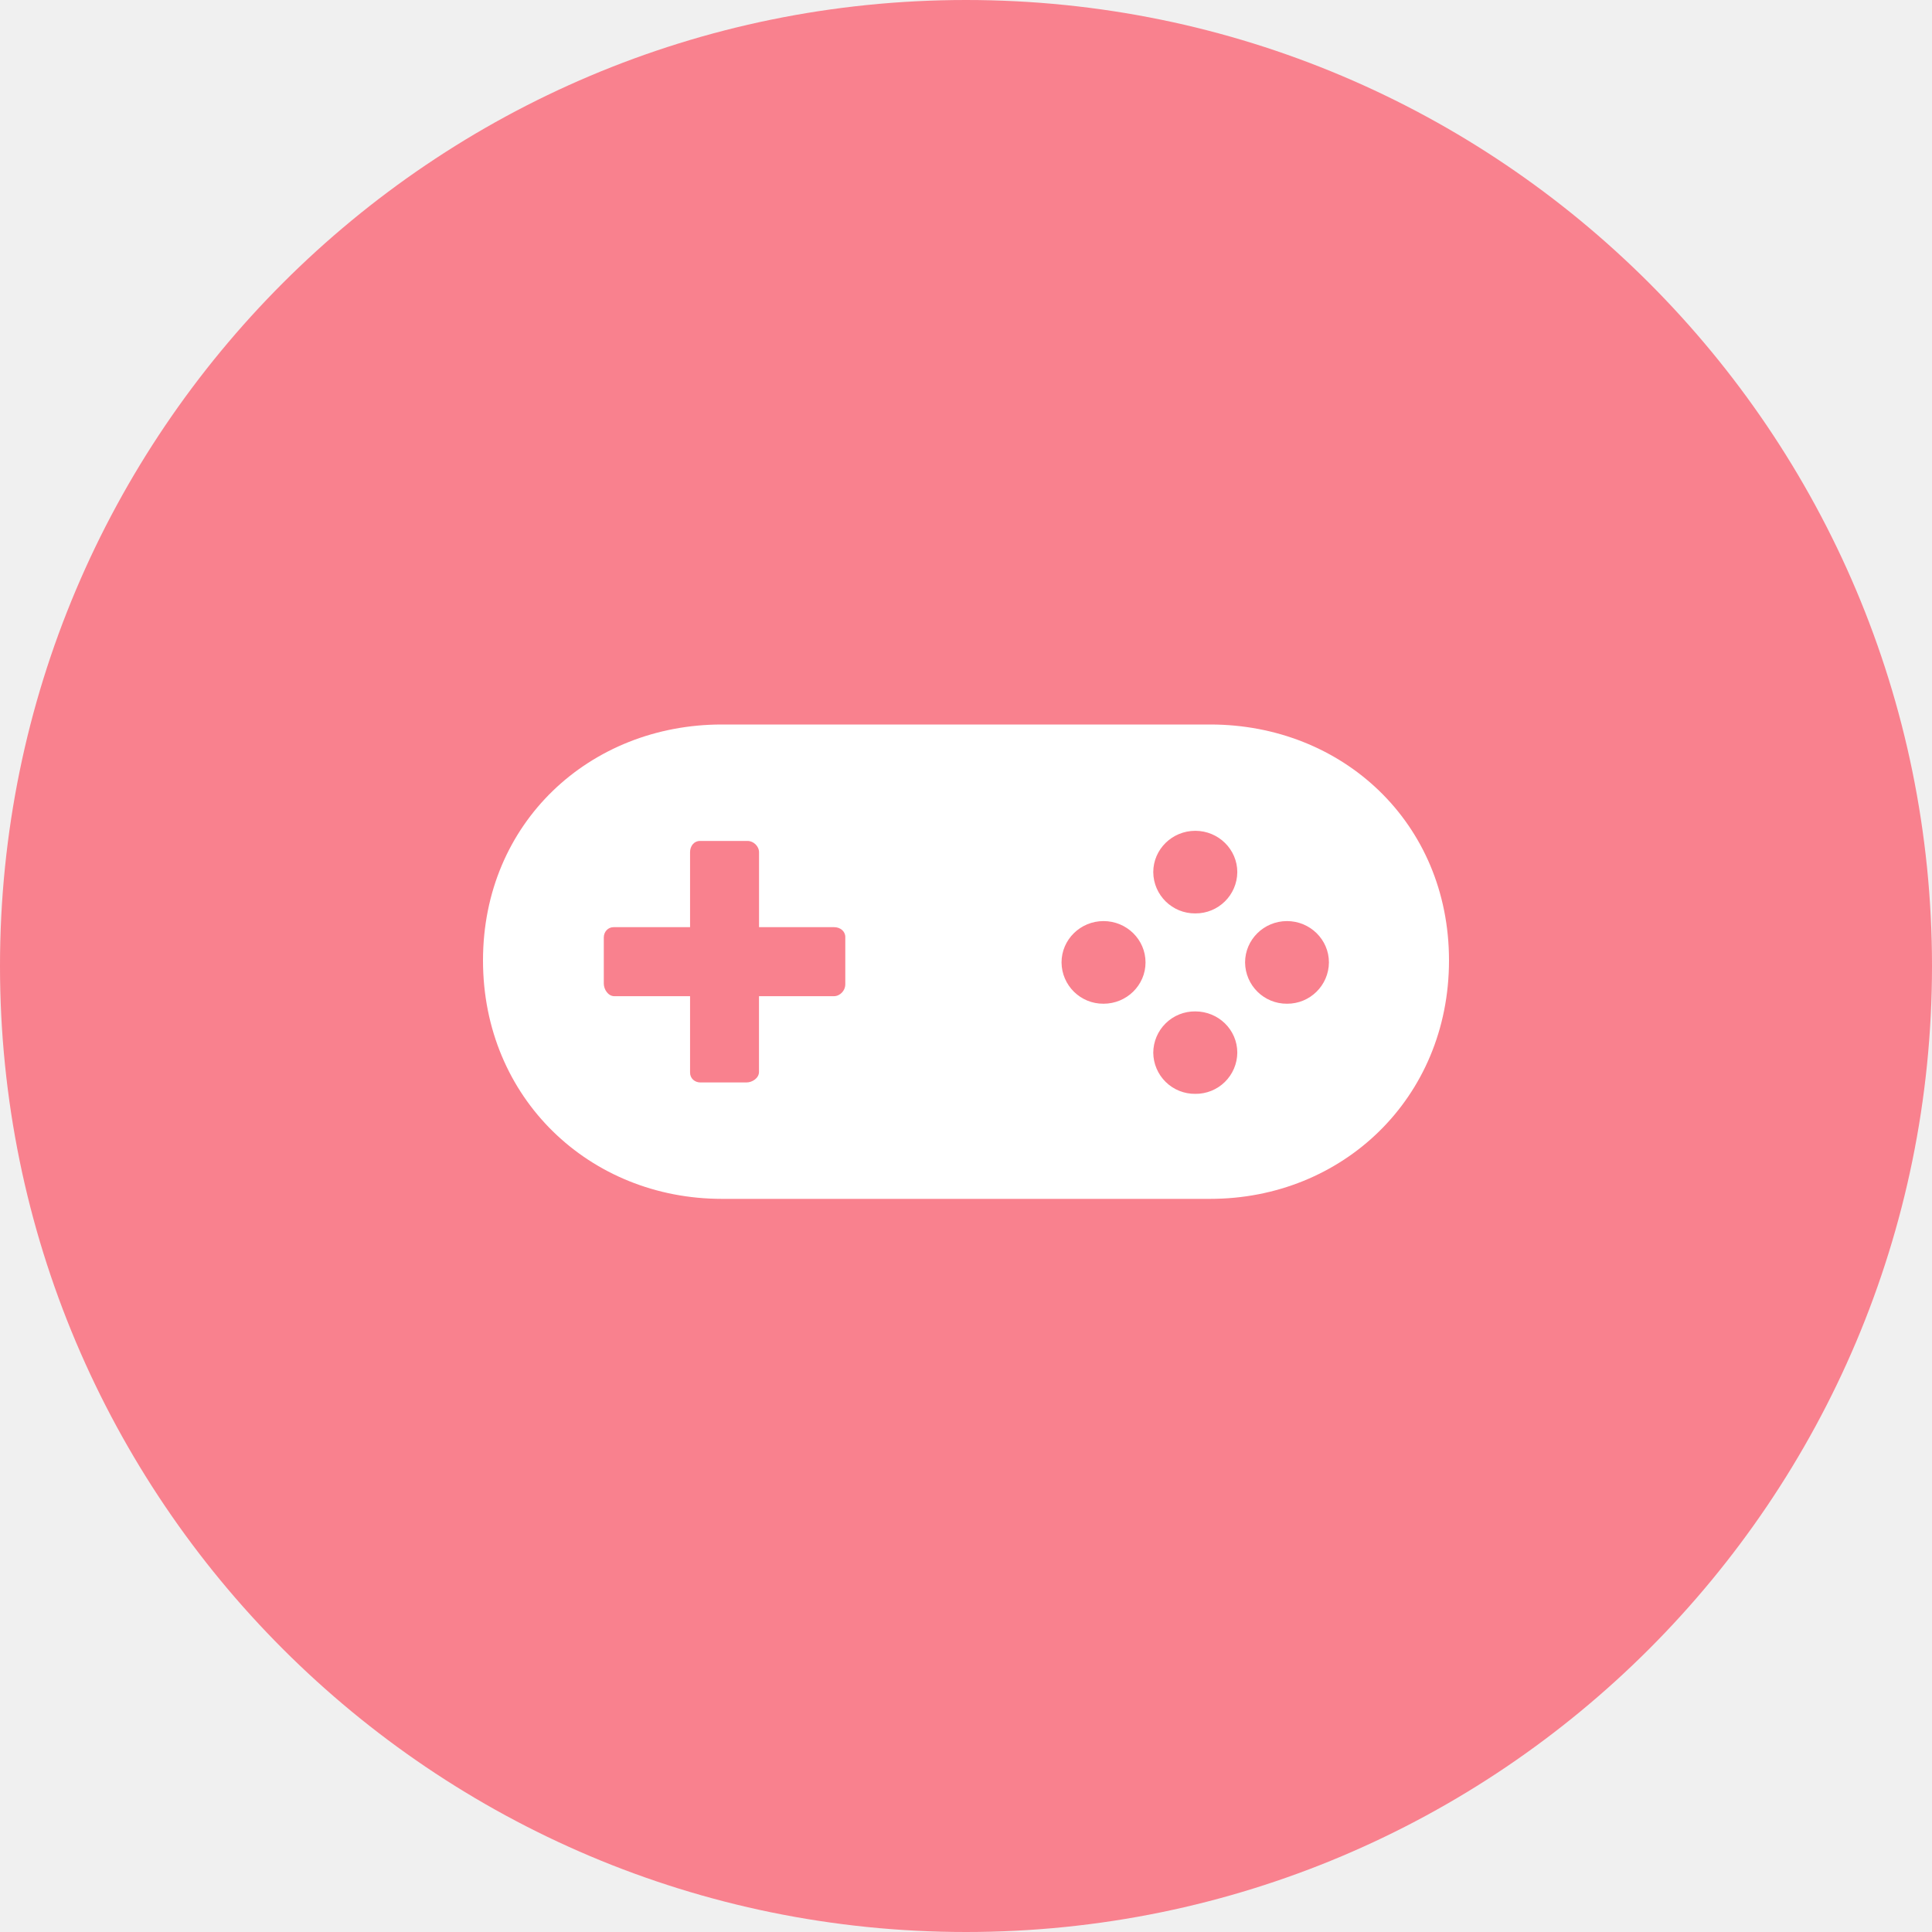
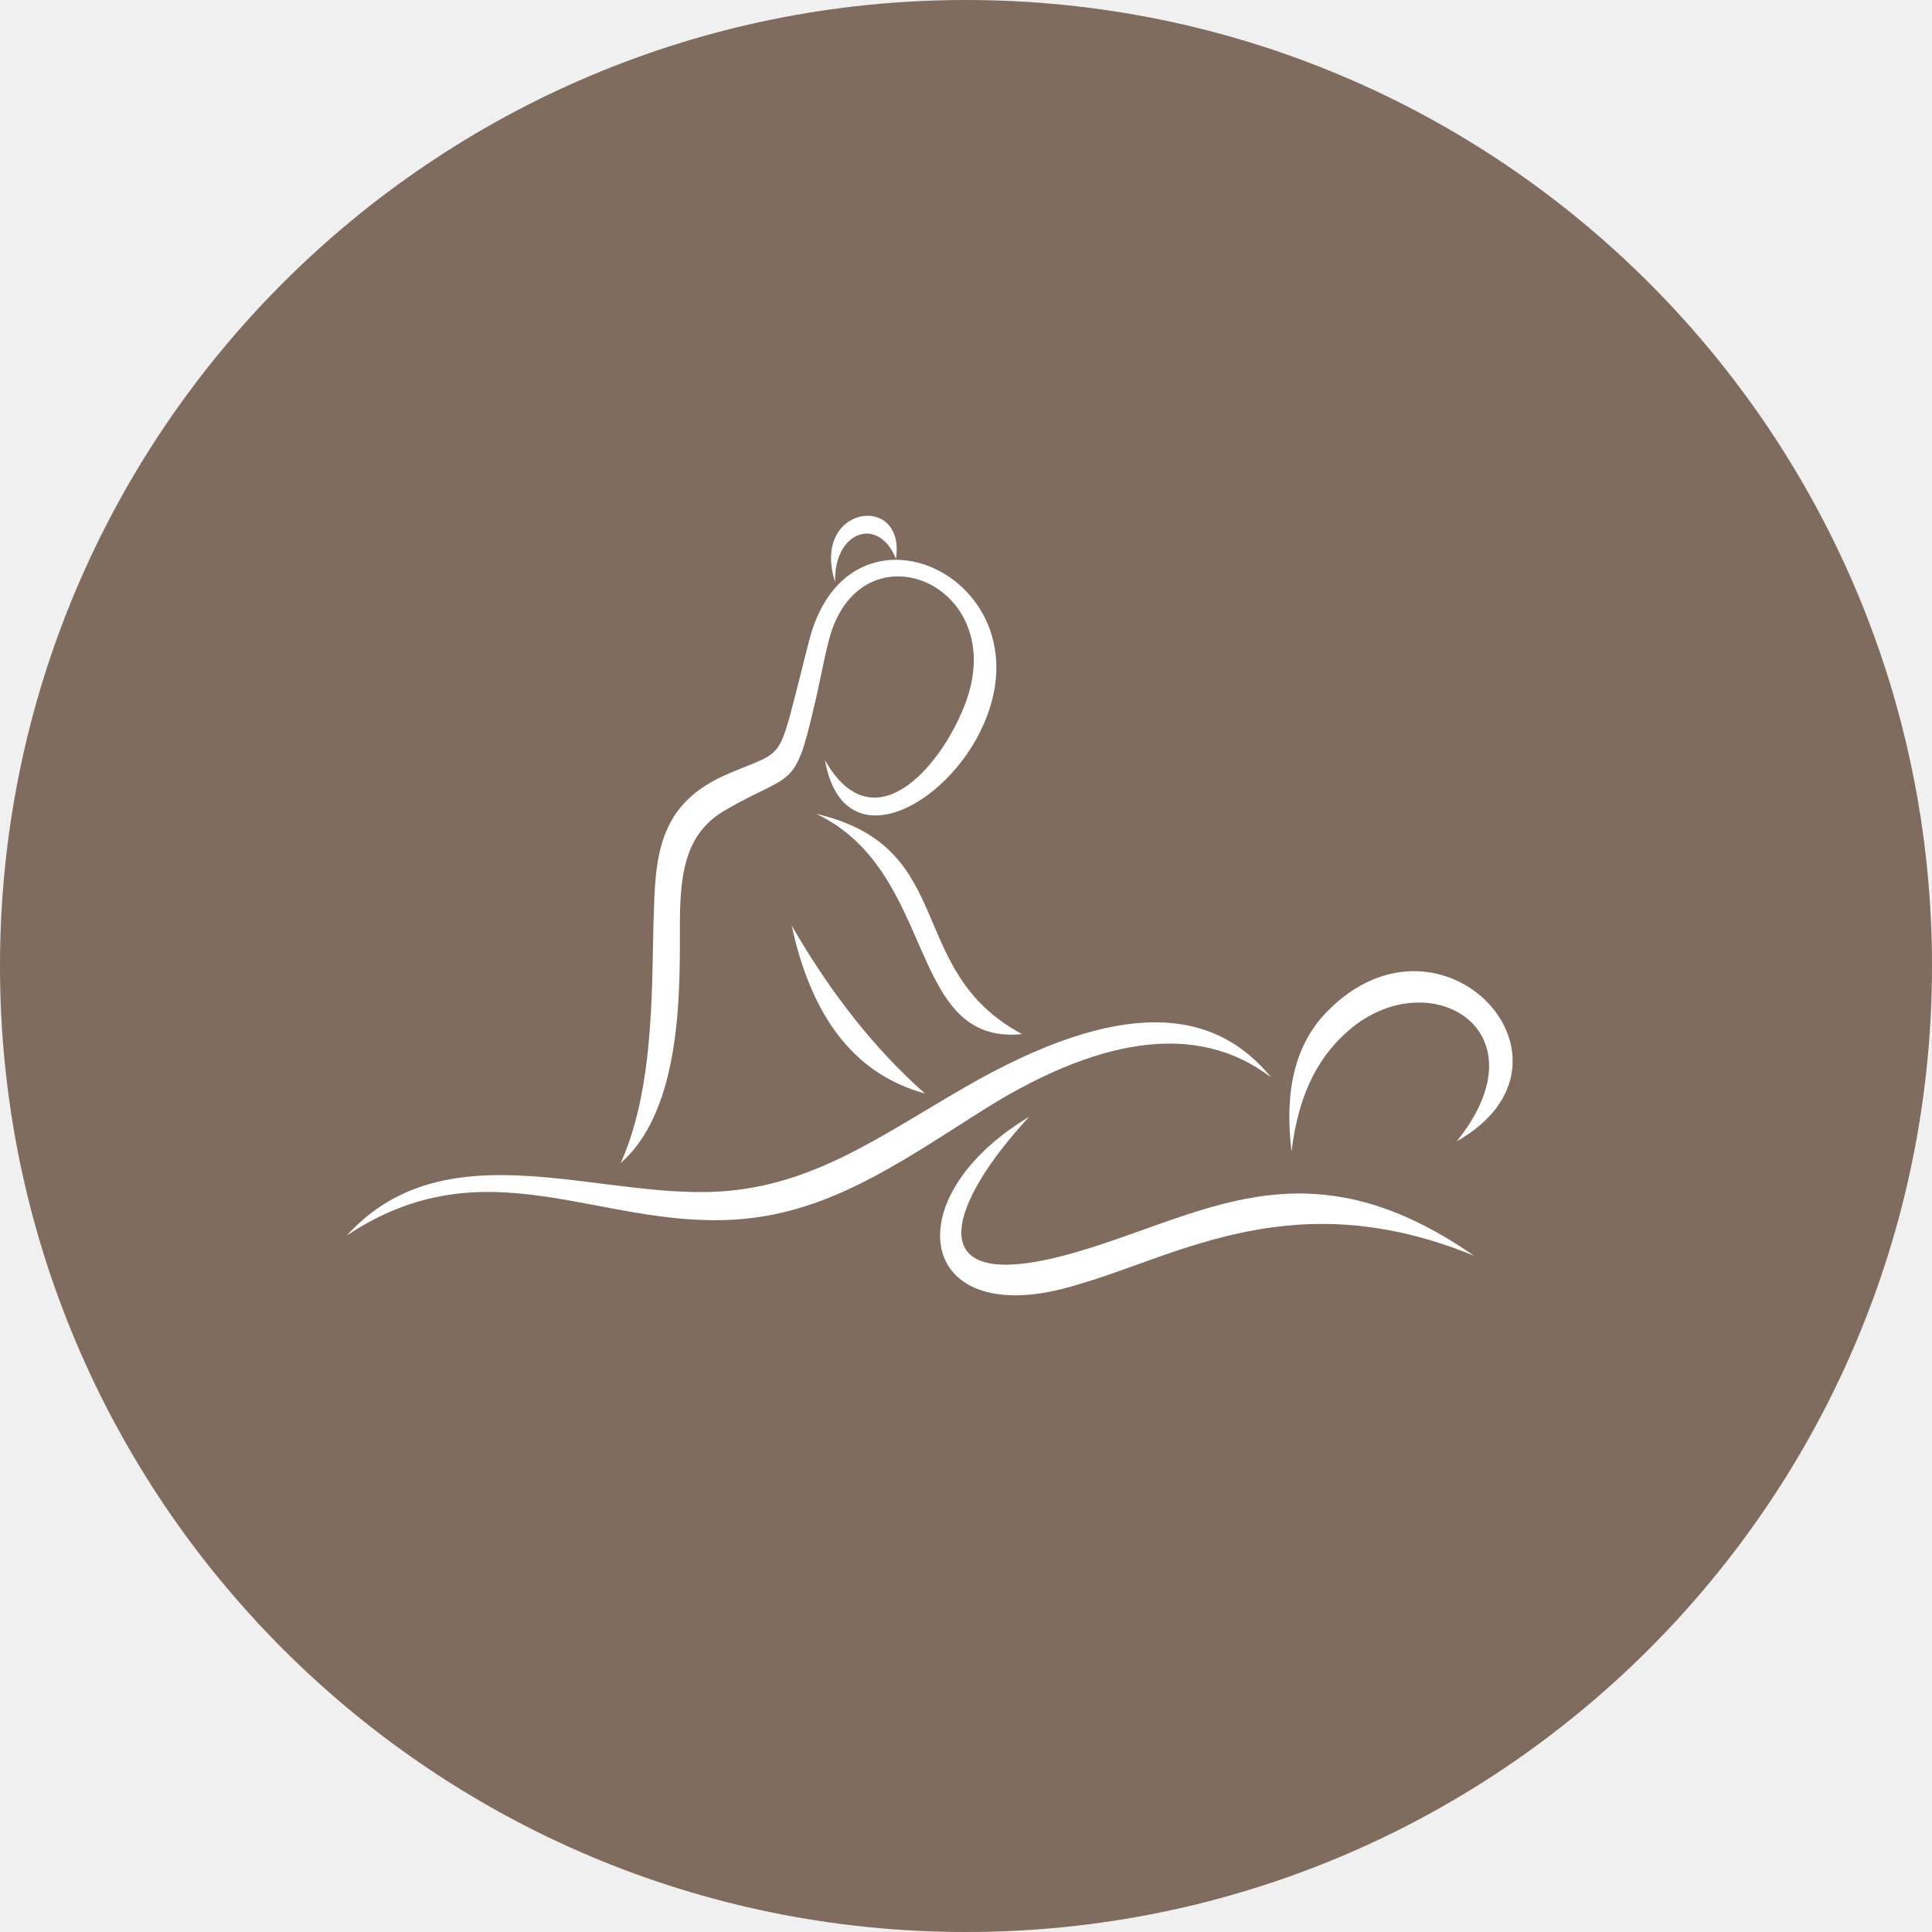
<svg xmlns="http://www.w3.org/2000/svg" width="40" height="40" viewBox="0 0 40 40">
  <g fill="none" fill-rule="evenodd">
-     <circle cx="20" cy="20" r="20" fill="#F9818E" />
-     <path fill="#FFF" fill-rule="nonzero" d="M25.057 15H14.944C12.212 15 10 17.03 10 19.885c0 2.857 2.212 4.936 4.944 4.936h10.113c2.733 0 4.943-2.08 4.943-4.936S27.79 15 25.057 15ZM17.5 20.388c0 .12-.108.237-.234.237h-1.552v1.569c0 .126-.138.217-.259.217H14.5c-.118 0-.213-.086-.213-.203v-1.583h-1.569c-.126 0-.217-.139-.217-.26v-.956c0-.117.086-.213.202-.213h1.584v-1.554c0-.125.082-.231.203-.231h.989c.12 0 .236.108.236.234v1.551h1.555c.125 0 .231.083.231.204v.988Zm5.347.393a.862.862 0 0 1-.869-.855c0-.472.39-.856.869-.856.481 0 .87.384.87.856 0 .471-.389.855-.87.855Zm1.9 1.866a.86.86 0 0 1-.87-.852.86.86 0 0 1 .87-.855c.48 0 .87.38.87.855a.86.86 0 0 1-.87.852Zm0-3.736a.862.862 0 0 1-.87-.854c0-.472.39-.856.87-.856s.87.384.87.856a.862.862 0 0 1-.87.854Zm1.899 1.87a.862.862 0 0 1-.868-.855c0-.472.389-.856.868-.856s.868.384.868.856a.862.862 0 0 1-.868.855Z" />
+     <circle cx="20" cy="20" r="20" fill="#7F6C5F" />
+     <g transform="translate(-74, -205) scale(0.3)">
+       <path fill="#ffffff" d="M347.2,762.1c6.2-7.7-1.9-12.4-7.4-7.7c-2,1.7-3.5,4.2-4,8.4c-0.5-4.1,0.2-7.4,2.5-9.7 C346.2,745.1,356.9,756.6,347.2,762.1" fill-opacity="1" fill-rule="evenodd" />
+       <path fill="#ffffff" d="M317.7,760.4c-5.5,5.9-7.9,12.4,2.7,9.5c9.1-2.5,16.2-8.1,28,0.1c-12.4-5.1-20.4,0-27.4,2 C310,775.4,308.2,766.1,317.7,760.4" fill-opacity="1" fill-rule="evenodd" />
+       <path fill="#ffffff" d="M334.4,757.7c-5.2-4-12.2-2.7-20.3,2.5c-5.8,3.7-10.5,6.9-16.7,7.3c-9.5,0.6-17.2-5.3-26.8,1.1 c7-7.7,17.9-2.2,26.5-3.1c6-0.6,10.4-3.8,16.1-7.1C324.1,752.1,330.5,752.9,334.4,757.7" fill-opacity="1" fill-rule="evenodd" />
+       <path fill="#ffffff" d="M301.3,747.2c2.7,4.7,5.8,8.6,9.2,11.6C305.4,757.4,302.6,753.2,301.3,747.2" fill-opacity="1" fill-rule="evenodd" />
+       <path fill="#ffffff" d="M289.5,763.6c4.7-4.1,4-13.8,4.1-17.5c0.1-2.8,0.5-5.4,3.2-6.9c4.5-2.6,4.7-1.3,6-6.9c0.4-1.6,0.7-3.4,1.1-4.9 c2.2-8.1,12.7-3.7,9.3,4.7c-1.7,4.3-6.3,9.5-9.6,3.7c1.3,7.3,9,2.9,11.2-3.1c3.6-9.6-9.3-15.6-12.2-5.5c-0.4,1.5-0.8,3.2-1.2,4.7 c-1,3.9-1.1,3.4-4.4,4.8c-4.5,1.9-5.1,5-5.2,9.4C291.6,750.3,292,758.1,289.5,763.6" fill-opacity="1" fill-rule="evenodd" />
+       <path fill="#ffffff" d="M317.2,754.7c-8.2-4.4-4.3-12.9-14.2-15.2C311.4,743.5,309.2,755.5,317.2,754.7" fill-opacity="1" fill-rule="evenodd" />
+       <path fill="#ffffff" d="M304.3,723.5c-1.7-5.3,4.9-6.2,4.2-1.6C307.3,718.9,304.2,720,304.3,723.5" fill-opacity="1" fill-rule="evenodd" />
+     </g>
  </g>
</svg>
